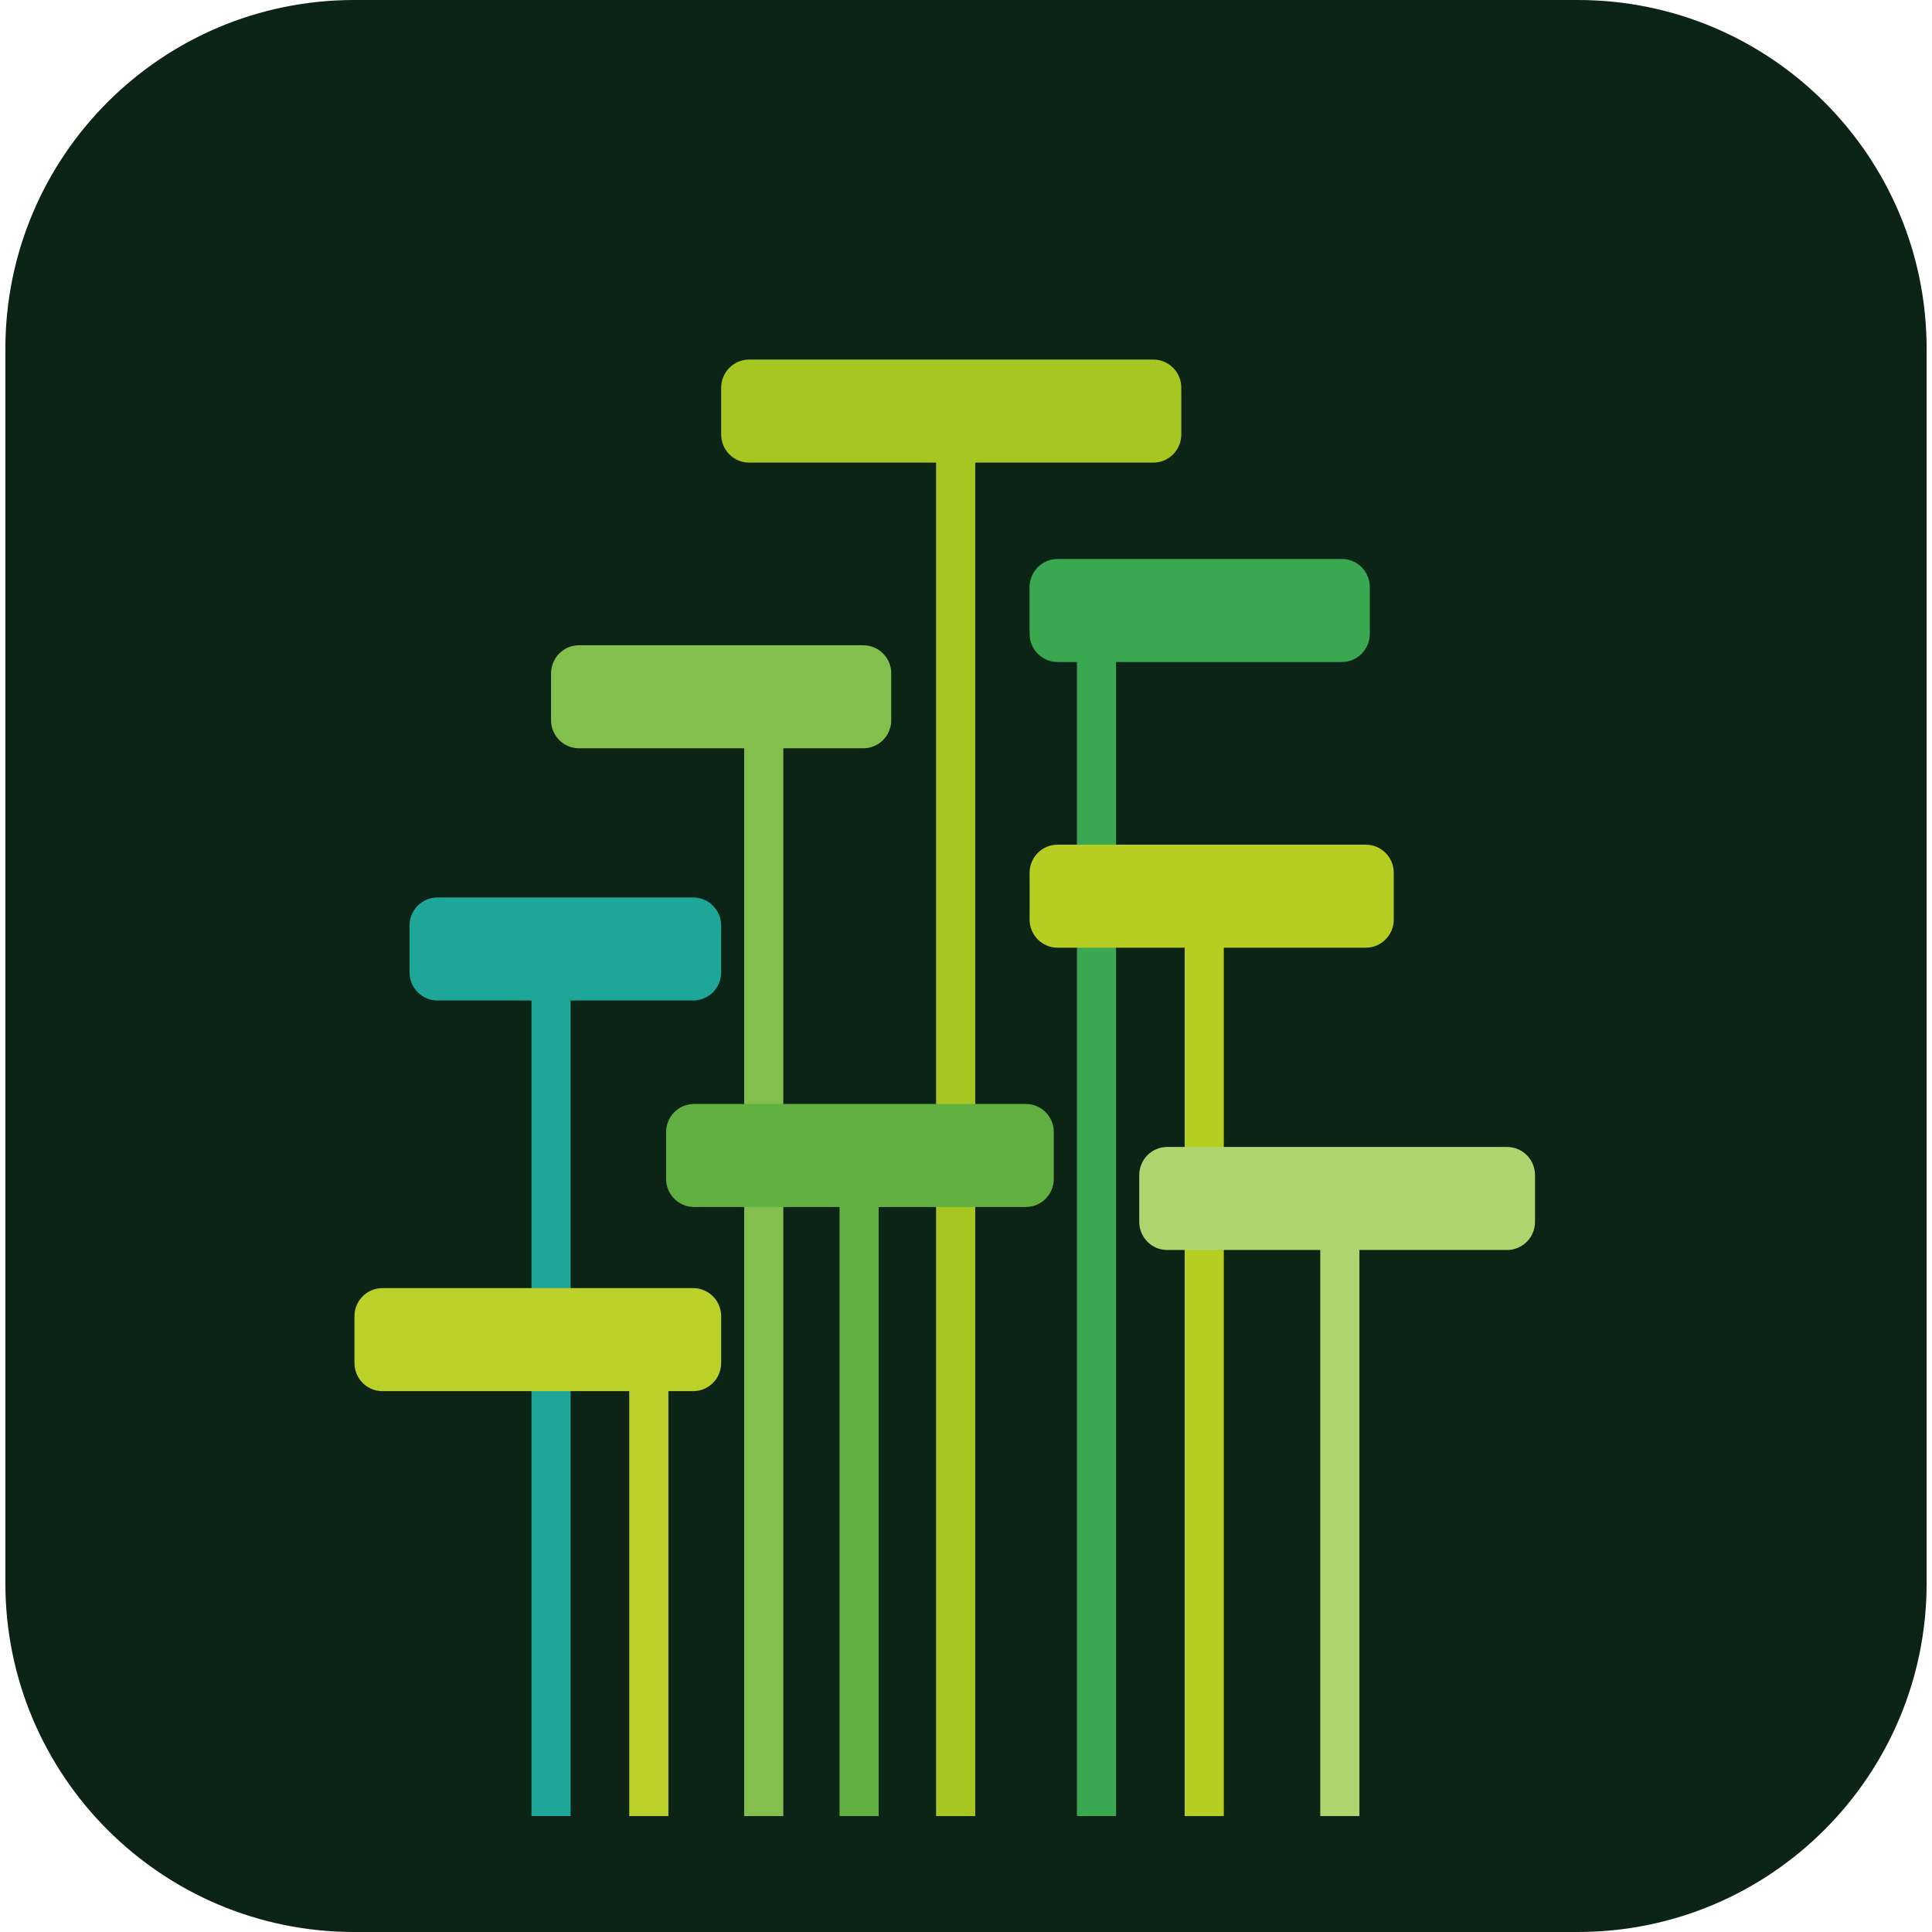
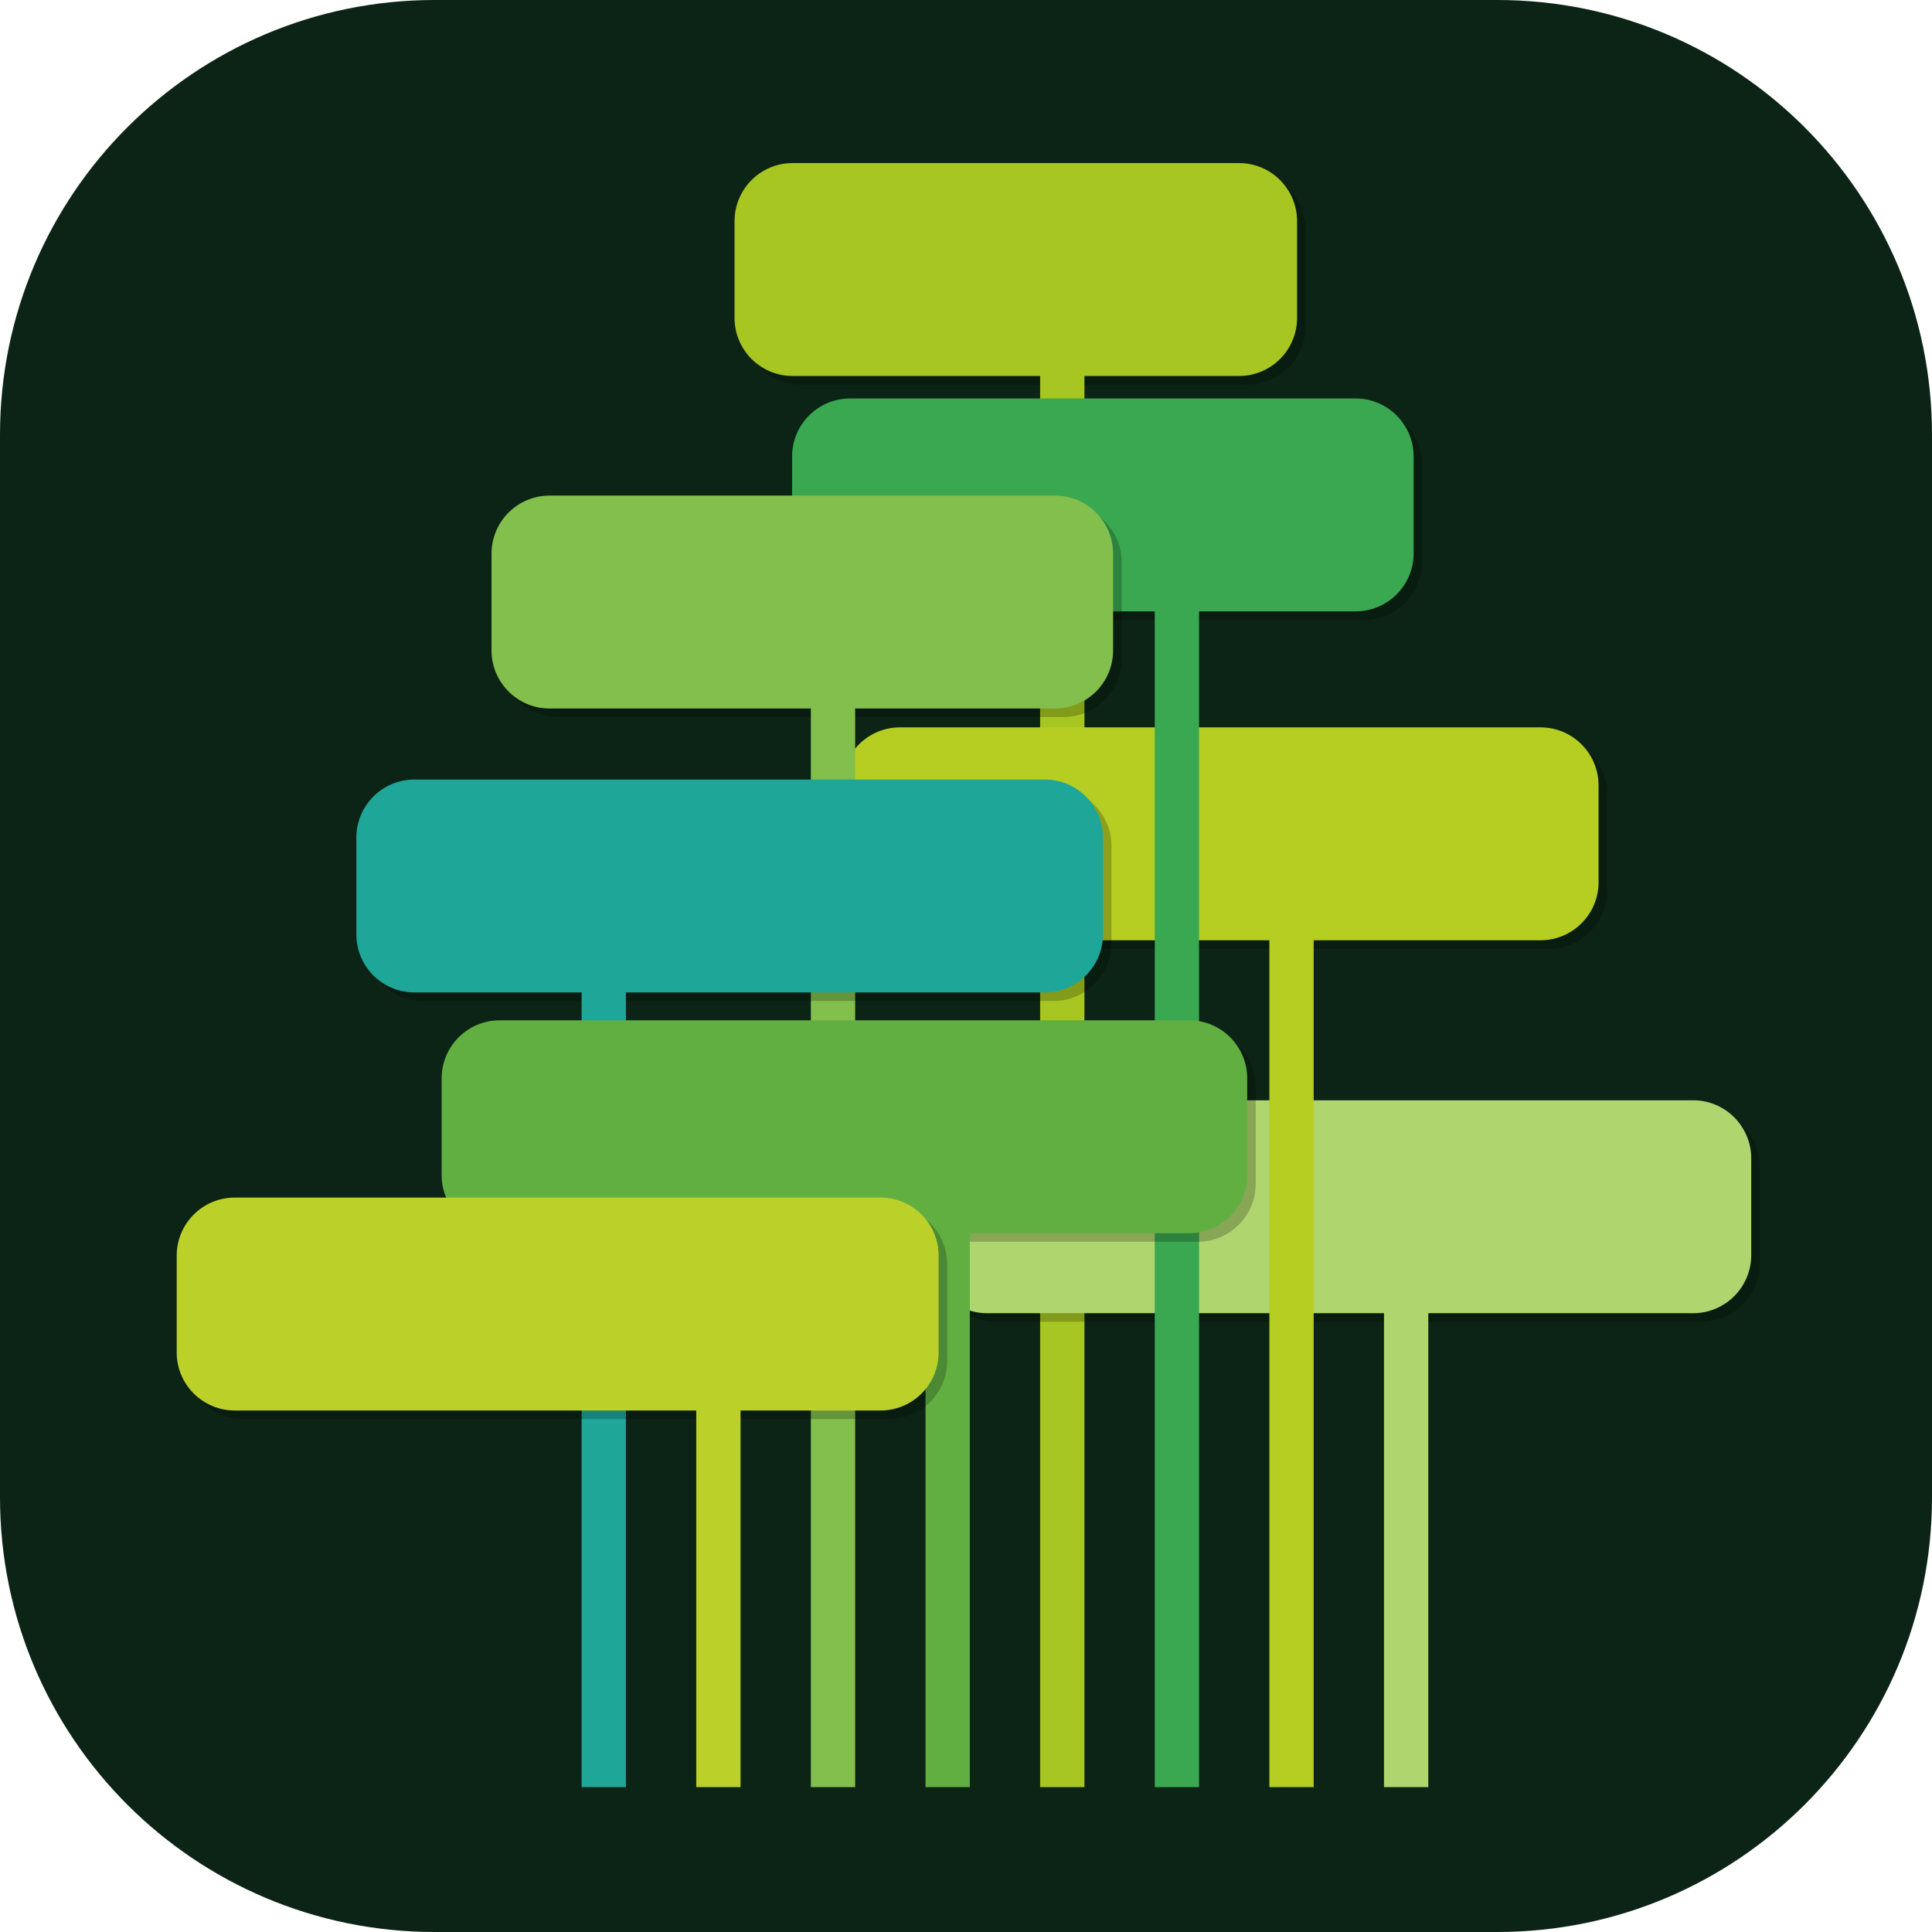
- <svg xmlns="http://www.w3.org/2000/svg" viewBox="0 0 716 720" width="32" height="32">
-   <rect width="716" height="720" rx="130" fill="#0c2415" />
-   <g transform="translate(-253 66)">
-     <path d="M203.361 351.225 203.361 673.04" stroke="#1EA799" stroke-width="14.586" fill="none" transform="matrix(1 0 0 1.00559 253 -66)" />
-     <path d="M239.797 498.746 239.797 673.04" stroke="#BBD12A" stroke-width="14.586" fill="none" transform="matrix(1 0 0 1.00559 253 -66)" />
-     <path d="M282.624 267.661 282.624 673.04" stroke="#82BF4C" stroke-width="14.586" fill="none" transform="matrix(1 0 0 1.00559 253 -66)" />
-     <path d="M318.165 426.474 318.165 673.04" stroke="#62AF41" stroke-width="14.586" fill="none" transform="matrix(1 0 0 1.00559 253 -66)" />
-     <path d="M354.147 146.326 354.147 673.04" stroke="#A7C622" stroke-width="14.586" fill="none" transform="matrix(1 0 0 1.00559 253 -66)" />
-     <path d="M406.638 228.407 406.638 673.04" stroke="#39A850" stroke-width="14.586" fill="none" transform="matrix(1 0 0 1.00559 253 -66)" />
-     <path d="M446.787 332.597 446.787 673.04" stroke="#B6CD22" stroke-width="14.586" fill="none" transform="matrix(1 0 0 1.00559 253 -66)" />
-     <path d="M497.319 447.311 497.319 673.04" stroke="#AED56E" stroke-width="14.586" fill="none" transform="matrix(1 0 0 1.00559 253 -66)" />
-     <path d="M498.068 207.158C503.821 207.158 508.486 211.822 508.486 217.576L508.486 234.924C508.486 240.677 503.821 245.342 498.068 245.342L392.122 245.342C386.368 245.342 381.703 240.677 381.703 234.924L381.703 217.576C381.703 211.822 386.368 207.158 392.122 207.158Z" fill="#39A850" transform="matrix(1 0 0 1.00559 253 -66)" />
-     <path d="M319.725 239.133C325.479 239.133 330.143 243.797 330.143 249.551L330.143 266.899C330.143 272.653 325.479 277.317 319.725 277.317L213.779 277.317C208.025 277.317 203.361 272.653 203.361 266.899L203.361 249.551C203.361 243.797 208.025 239.133 213.779 239.133Z" fill="#82BF4C" transform="matrix(1 0 0 1.00559 253 -66)" />
-     <path d="M506.99 313.033C512.743 313.033 517.408 317.698 517.408 323.452L517.408 340.799C517.408 346.553 512.743 351.218 506.99 351.218L392.122 351.218C386.368 351.218 381.703 346.553 381.703 340.799L381.703 323.452C381.703 317.698 386.368 313.033 392.122 313.033Z" fill="#B6CD22" transform="matrix(1 0 0 1.00559 253 -66)" />
-     <path d="M559.634 425.062C565.388 425.062 570.052 429.727 570.052 435.48L570.052 452.828C570.052 458.582 565.388 463.246 559.634 463.246L432.984 463.246C427.23 463.246 422.566 458.582 422.566 452.828L422.566 435.48C422.566 429.727 427.23 425.062 432.984 425.062Z" fill="#AED56E" transform="matrix(1 0 0 1.00559 253 -66)" />
-     <path d="M380.298 409.127C386.052 409.127 390.716 413.791 390.716 419.545L390.716 436.893C390.716 442.647 386.052 447.311 380.298 447.311L256.655 447.311C250.901 447.311 246.237 442.647 246.237 436.893L246.237 419.545C246.237 413.791 250.901 409.127 256.655 409.127Z" fill="#62AF41" transform="matrix(1 0 0 1.00559 253 -66)" />
-     <path d="M256.334 332.597C262.087 332.597 266.752 337.262 266.752 343.016L266.752 360.363C266.752 366.117 262.087 370.782 256.334 370.782L161.037 370.782C155.283 370.782 150.619 366.117 150.619 360.363L150.619 343.016C150.619 337.262 155.283 332.597 161.037 332.597Z" fill="#1EA799" transform="matrix(1 0 0 1.00559 253 -66)" />
-     <path d="M256.334 477.371C262.087 477.371 266.752 482.035 266.752 487.789L266.752 505.137C266.752 510.891 262.087 515.555 256.334 515.555L140.515 515.555C134.761 515.555 130.097 510.891 130.097 505.137L130.097 487.789C130.097 482.035 134.761 477.371 140.515 477.371Z" fill="#BBD12A" transform="matrix(1 0 0 1.00559 253 -66)" />
-     <path d="M427.817 133.257C433.571 133.257 438.235 137.922 438.235 143.675L438.235 161.023C438.235 166.777 433.571 171.441 427.817 171.441L277.177 171.441C271.423 171.441 266.759 166.777 266.759 161.023L266.759 143.675C266.759 137.922 271.423 133.257 277.177 133.257Z" fill="#A7C622" transform="matrix(1 0 0 1.00559 253 -66)" />
+ <svg xmlns="http://www.w3.org/2000/svg" viewBox="0 0 640 640" width="32" height="32">
+   <rect width="640" height="640" rx="144" fill="#0c2415" />
+   <g transform="translate(48 48)">
+     <svg width="544" height="544" viewBox="0 0 544 544" overflow="hidden">
+       <defs>
+         <clipPath id="clip0">
+           <rect x="366" y="92" width="544" height="544" />
+         </clipPath>
+       </defs>
+       <g clip-path="url(#clip0)" transform="translate(-366 -92)">
+         <path d="M731.264 100.851C741.89 100.851 750.503 109.464 750.503 120.09L750.503 152.14C750.503 162.765 741.89 171.379 731.264 171.379L583.397 171.379C572.772 171.379 564.158 162.765 564.158 152.14L564.158 120.09C564.158 109.464 572.772 100.851 583.397 100.851Z" fill="#000000" fill-opacity="0.22" />
+         <path d="M728.434 98.021C739.06 98.021 747.673 106.634 747.673 117.26L747.673 149.31C747.673 159.935 739.06 168.549 728.434 168.549L580.567 168.549C569.942 168.549 561.329 159.935 561.329 149.31L561.329 117.26C561.329 106.634 569.942 98.021 580.567 98.021Z" fill="#A7C622" />
+         <path d="M669.894 114.356 669.894 644.411" stroke="#A7C622" stroke-width="14.675" fill="none" />
+         <path d="M769.878 178.828C780.503 178.828 789.117 187.441 789.117 198.067L789.117 230.117C789.117 240.742 780.503 249.356 769.878 249.356L602.456 249.356C591.831 249.356 583.218 240.742 583.218 230.117L583.218 198.067C583.218 187.441 591.831 178.828 602.456 178.828Z" fill="#000000" fill-opacity="0.22" />
+         <path d="M767.048 175.998C777.674 175.998 786.287 184.611 786.287 195.237L786.287 227.287C786.287 237.912 777.674 246.526 767.048 246.526L599.627 246.526C589.001 246.526 580.388 237.912 580.388 227.287L580.388 195.237C580.388 184.611 589.001 175.998 599.627 175.998Z" fill="#39A850" />
+         <path d="M670.316 211.002C680.941 211.002 689.554 219.615 689.554 230.241L689.554 262.291C689.554 272.916 680.941 281.53 670.316 281.53L502.894 281.53C492.269 281.53 483.655 272.916 483.655 262.291L483.655 230.241C483.655 219.615 492.269 211.002 502.894 211.002Z" fill="#000000" fill-opacity="0.22" />
+         <path d="M667.486 208.172C678.111 208.172 686.725 216.786 686.725 227.411L686.725 259.461C686.725 270.086 678.111 278.7 667.486 278.7L500.064 278.7C489.439 278.7 480.825 270.086 480.825 259.461L480.825 227.411C480.825 216.786 489.439 208.172 500.064 208.172Z" fill="#82BF4C" />
+         <path d="M831.136 287.777C841.762 287.777 850.375 296.391 850.375 307.016L850.375 339.067C850.375 349.692 841.762 358.305 831.136 358.305L618.971 358.305C608.345 358.305 599.732 349.692 599.732 339.067L599.732 307.016C599.732 296.391 608.345 287.777 618.971 287.777Z" fill="#000000" fill-opacity="0.22" />
+         <path d="M828.307 284.948C838.932 284.948 847.545 293.561 847.545 304.186L847.545 336.237C847.545 346.862 838.932 355.476 828.307 355.476L616.141 355.476C605.516 355.476 596.902 346.862 596.902 336.237L596.902 304.186C596.902 293.561 605.516 284.948 616.141 284.948Z" fill="#B6CD22" />
+         <path d="M881.707 411.316C892.332 411.316 900.946 419.929 900.946 430.555L900.946 462.605C900.946 473.23 892.332 481.844 881.707 481.844L647.789 481.844C637.163 481.844 628.55 473.23 628.55 462.605L628.55 430.555C628.55 419.929 637.163 411.316 647.789 411.316Z" fill="#000000" fill-opacity="0.22" />
+         <path d="M878.877 408.486C889.503 408.486 898.116 417.099 898.116 427.725L898.116 459.775C898.116 470.4 889.503 479.014 878.877 479.014L644.959 479.014C634.334 479.014 625.72 470.4 625.72 459.775L625.72 427.725C625.72 417.099 634.334 408.486 644.959 408.486Z" fill="#AED56E" />
+         <path d="M593.948 236.47 593.948 644.411" stroke="#82BF4C" stroke-width="14.675" fill="none" />
+         <path d="M707.864 196.958 707.864 644.411" stroke="#39A850" stroke-width="14.675" fill="none" />
+         <path d="M745.834 301.815 745.834 644.411" stroke="#B6CD22" stroke-width="14.675" fill="none" />
+         <path d="M783.804 417.254 783.804 644.411" stroke="#AED56E" stroke-width="14.675" fill="none" />
+         <path d="M666.959 305.06C677.585 305.06 686.198 313.673 686.198 324.298L686.198 356.349C686.198 366.974 677.585 375.587 666.959 375.587L458.119 375.587C447.494 375.587 438.88 366.974 438.88 356.349L438.88 324.298C438.88 313.673 447.494 305.06 458.119 305.06Z" fill="#000000" fill-opacity="0.22" />
+         <path d="M664.13 302.23C674.755 302.23 683.368 310.843 683.368 321.469L683.368 353.519C683.368 364.144 674.755 372.758 664.13 372.758L455.289 372.758C444.664 372.758 436.05 364.144 436.05 353.519L436.05 321.469C436.05 310.843 444.664 302.23 455.289 302.23Z" fill="#1EA799" />
+         <path d="M518.009 320.558 518.009 644.411" stroke="#1EA799" stroke-width="14.675" fill="none" />
+         <path d="M714.744 384.82C725.369 384.82 733.983 393.433 733.983 404.059L733.983 436.109C733.983 446.734 725.369 455.348 714.744 455.348L486.373 455.348C475.748 455.348 467.135 446.734 467.135 436.109L467.135 404.059C467.135 393.433 475.748 384.82 486.373 384.82Z" fill="#000000" fill-opacity="0.22" />
+         <path d="M711.914 381.99C722.539 381.99 731.153 390.604 731.153 401.229L731.153 433.279C731.153 443.904 722.539 452.518 711.914 452.518L483.544 452.518C472.918 452.518 464.305 443.904 464.305 433.279L464.305 401.229C464.305 390.604 472.918 381.99 483.544 381.99Z" fill="#62AF41" />
+         <path d="M631.925 396.288 631.925 644.411" stroke="#62AF41" stroke-width="14.675" fill="none" />
+         <path d="M612.525 443.546C623.15 443.546 631.764 452.159 631.764 462.784L631.764 494.835C631.764 505.46 623.15 514.073 612.525 514.073L398.601 514.073C387.975 514.073 379.362 505.46 379.362 494.835L379.362 462.784C379.362 452.159 387.975 443.546 398.601 443.546Z" fill="#000000" fill-opacity="0.22" />
+         <path d="M609.695 440.716C620.32 440.716 628.934 449.329 628.934 459.955L628.934 492.005C628.934 502.63 620.32 511.244 609.695 511.244L395.771 511.244C385.146 511.244 376.532 502.63 376.532 492.005L376.532 459.955C376.532 449.329 385.146 440.716 395.771 440.716Z" fill="#BBD12A" />
+         <path d="M555.979 469.014 555.979 644.411" stroke="#BBD12A" stroke-width="14.675" fill="none" />
+       </g>
+     </svg>
  </g>
</svg>
